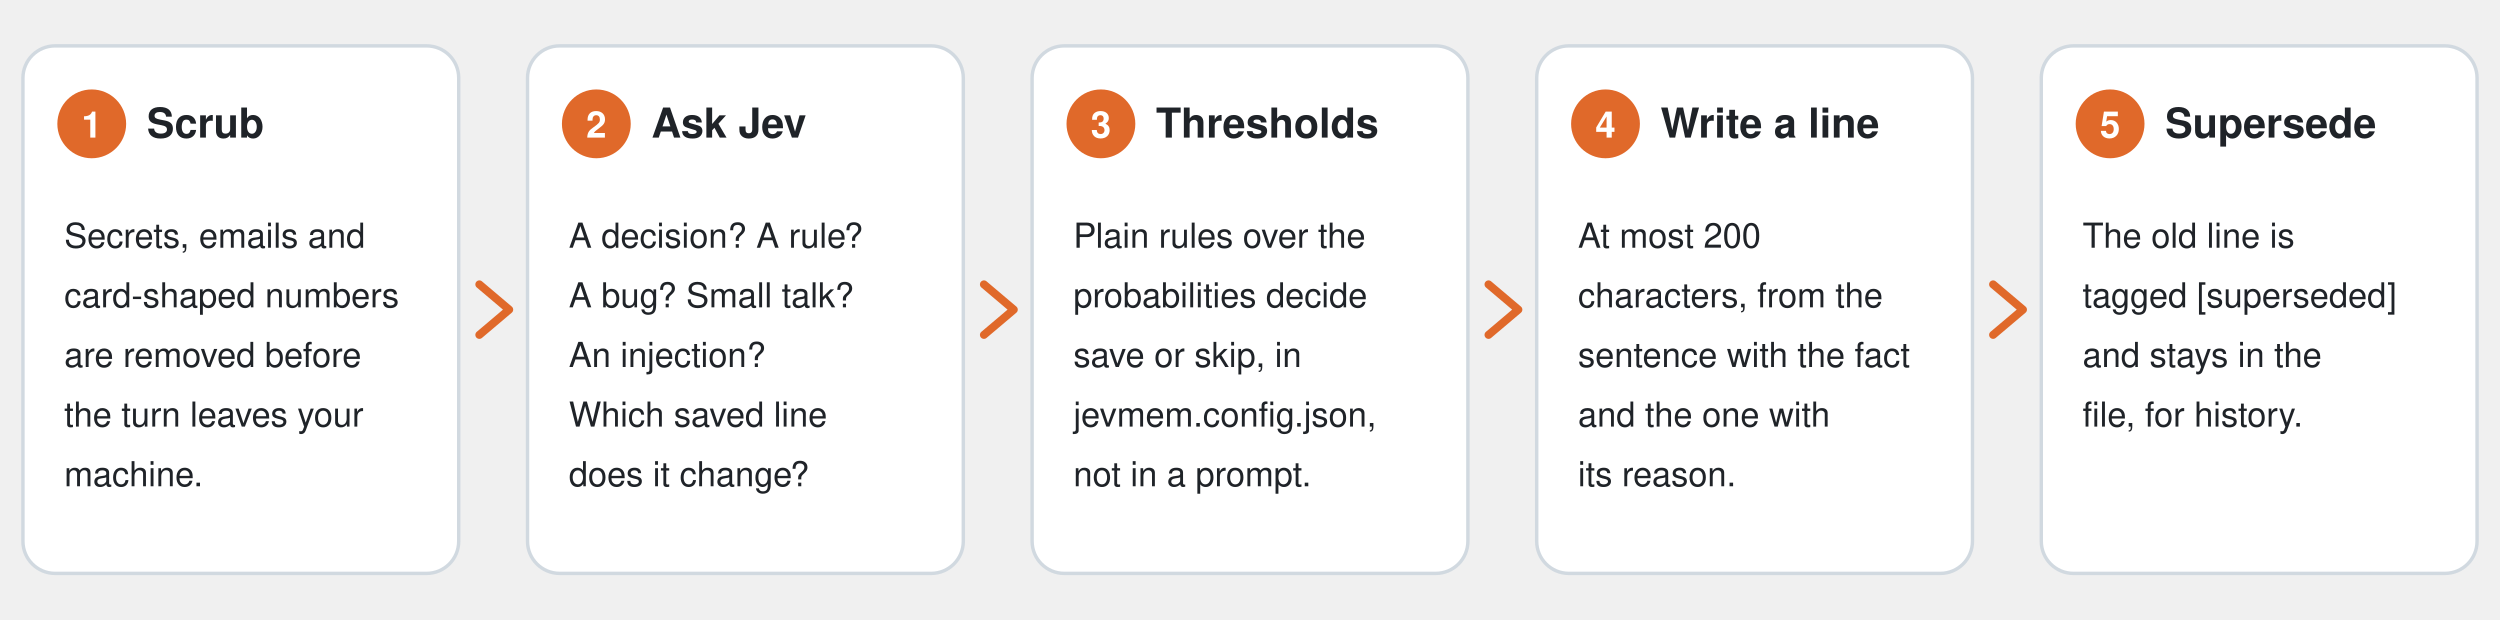
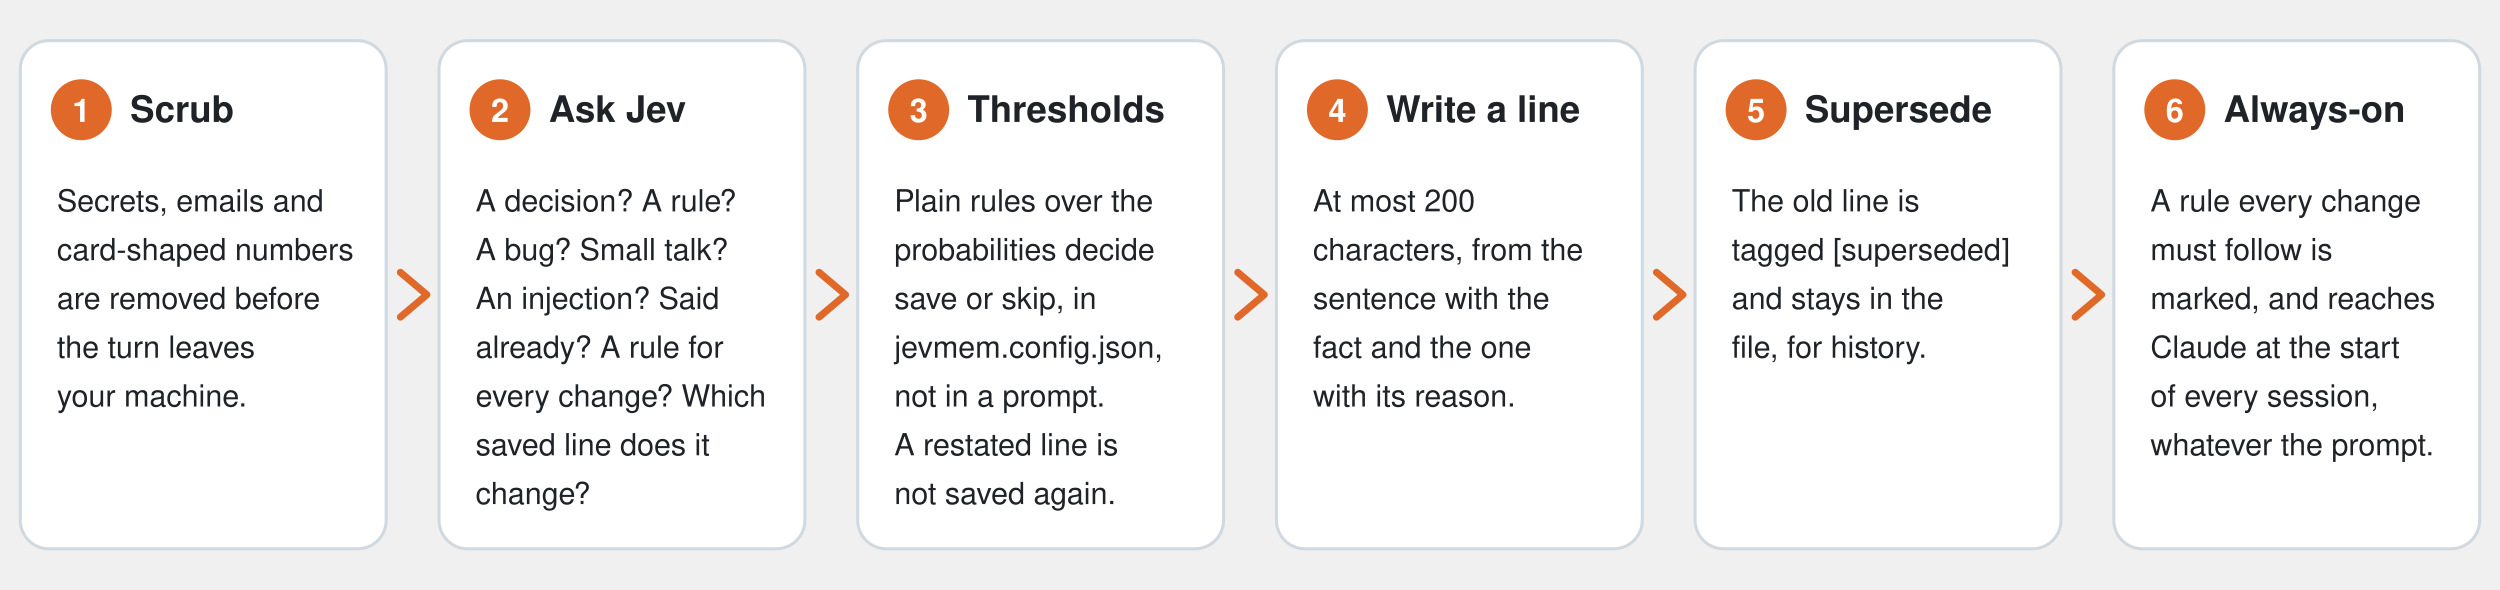
- <svg xmlns="http://www.w3.org/2000/svg" viewBox="0 0 1090 270" width="1090" height="270" role="img" aria-label="How jevmem decides: scrub secrets, ask Jev typed questions, apply thresholds in code, write one line, supersede the old line.">
-   <rect x="10" y="20" width="190" height="230" rx="14" fill="#ffffff" stroke="#d1d9e0" stroke-width="1.5" />
+ <svg xmlns="http://www.w3.org/2000/svg" viewBox="0 0 1230 290" width="1230" height="290" role="img" aria-label="How jevmem decides: scrub secrets, ask Jev typed questions, apply thresholds in code (a restated line is not saved again), write one line, supersede the old line, and mark a rule for every change always-on.">
+   <rect x="10" y="20" width="180" height="250" rx="14" fill="#ffffff" stroke="#d1d9e0" stroke-width="1.5" />
  <circle cx="40" cy="54" r="15" fill="#E0692A" />
  <text x="40" y="60" font-family="-apple-system, BlinkMacSystemFont, 'Segoe UI', Helvetica, Arial, sans-serif" font-size="16" font-weight="700" fill="#ffffff" text-anchor="middle">1</text>
  <text x="64" y="60" font-family="-apple-system, BlinkMacSystemFont, 'Segoe UI', Helvetica, Arial, sans-serif" font-size="18" font-weight="700" fill="#1f2328" text-anchor="start">Scrub</text>
-   <text x="28" y="108" font-family="-apple-system, BlinkMacSystemFont, 'Segoe UI', Helvetica, Arial, sans-serif" font-size="15" font-weight="400" fill="#1f2328" text-anchor="start">Secrets, emails and</text>
-   <text x="28" y="134" font-family="-apple-system, BlinkMacSystemFont, 'Segoe UI', Helvetica, Arial, sans-serif" font-size="15" font-weight="400" fill="#1f2328" text-anchor="start">card-shaped numbers</text>
-   <text x="28" y="160" font-family="-apple-system, BlinkMacSystemFont, 'Segoe UI', Helvetica, Arial, sans-serif" font-size="15" font-weight="400" fill="#1f2328" text-anchor="start">are removed before</text>
-   <text x="28" y="186" font-family="-apple-system, BlinkMacSystemFont, 'Segoe UI', Helvetica, Arial, sans-serif" font-size="15" font-weight="400" fill="#1f2328" text-anchor="start">the turn leaves your</text>
-   <text x="28" y="212" font-family="-apple-system, BlinkMacSystemFont, 'Segoe UI', Helvetica, Arial, sans-serif" font-size="15" font-weight="400" fill="#1f2328" text-anchor="start">machine.</text>
-   <path d="M209.0 124.0 L222.0 135.0 L209.0 146.0" fill="none" stroke="#E0692A" stroke-width="3.5" stroke-linecap="round" stroke-linejoin="round" />
-   <rect x="230" y="20" width="190" height="230" rx="14" fill="#ffffff" stroke="#d1d9e0" stroke-width="1.5" />
-   <circle cx="260" cy="54" r="15" fill="#E0692A" />
-   <text x="260" y="60" font-family="-apple-system, BlinkMacSystemFont, 'Segoe UI', Helvetica, Arial, sans-serif" font-size="16" font-weight="700" fill="#ffffff" text-anchor="middle">2</text>
-   <text x="284" y="60" font-family="-apple-system, BlinkMacSystemFont, 'Segoe UI', Helvetica, Arial, sans-serif" font-size="18" font-weight="700" fill="#1f2328" text-anchor="start">Ask Jev</text>
-   <text x="248" y="108" font-family="-apple-system, BlinkMacSystemFont, 'Segoe UI', Helvetica, Arial, sans-serif" font-size="15" font-weight="400" fill="#1f2328" text-anchor="start">A decision? A rule?</text>
-   <text x="248" y="134" font-family="-apple-system, BlinkMacSystemFont, 'Segoe UI', Helvetica, Arial, sans-serif" font-size="15" font-weight="400" fill="#1f2328" text-anchor="start">A bug? Small talk?</text>
-   <text x="248" y="160" font-family="-apple-system, BlinkMacSystemFont, 'Segoe UI', Helvetica, Arial, sans-serif" font-size="15" font-weight="400" fill="#1f2328" text-anchor="start">An injection?</text>
-   <text x="248" y="186" font-family="-apple-system, BlinkMacSystemFont, 'Segoe UI', Helvetica, Arial, sans-serif" font-size="15" font-weight="400" fill="#1f2328" text-anchor="start">Which saved line</text>
-   <text x="248" y="212" font-family="-apple-system, BlinkMacSystemFont, 'Segoe UI', Helvetica, Arial, sans-serif" font-size="15" font-weight="400" fill="#1f2328" text-anchor="start">does it change?</text>
-   <path d="M429.0 124.0 L442.0 135.0 L429.0 146.0" fill="none" stroke="#E0692A" stroke-width="3.5" stroke-linecap="round" stroke-linejoin="round" />
-   <rect x="450" y="20" width="190" height="230" rx="14" fill="#ffffff" stroke="#d1d9e0" stroke-width="1.5" />
-   <circle cx="480" cy="54" r="15" fill="#E0692A" />
-   <text x="480" y="60" font-family="-apple-system, BlinkMacSystemFont, 'Segoe UI', Helvetica, Arial, sans-serif" font-size="16" font-weight="700" fill="#ffffff" text-anchor="middle">3</text>
-   <text x="504" y="60" font-family="-apple-system, BlinkMacSystemFont, 'Segoe UI', Helvetica, Arial, sans-serif" font-size="18" font-weight="700" fill="#1f2328" text-anchor="start">Thresholds</text>
-   <text x="468" y="108" font-family="-apple-system, BlinkMacSystemFont, 'Segoe UI', Helvetica, Arial, sans-serif" font-size="15" font-weight="400" fill="#1f2328" text-anchor="start">Plain rules over the</text>
-   <text x="468" y="134" font-family="-apple-system, BlinkMacSystemFont, 'Segoe UI', Helvetica, Arial, sans-serif" font-size="15" font-weight="400" fill="#1f2328" text-anchor="start">probabilities decide</text>
-   <text x="468" y="160" font-family="-apple-system, BlinkMacSystemFont, 'Segoe UI', Helvetica, Arial, sans-serif" font-size="15" font-weight="400" fill="#1f2328" text-anchor="start">save or skip, in</text>
-   <text x="468" y="186" font-family="-apple-system, BlinkMacSystemFont, 'Segoe UI', Helvetica, Arial, sans-serif" font-size="15" font-weight="400" fill="#1f2328" text-anchor="start">jevmem.config.json,</text>
-   <text x="468" y="212" font-family="-apple-system, BlinkMacSystemFont, 'Segoe UI', Helvetica, Arial, sans-serif" font-size="15" font-weight="400" fill="#1f2328" text-anchor="start">not in a prompt.</text>
-   <path d="M649.0 124.0 L662.0 135.0 L649.0 146.0" fill="none" stroke="#E0692A" stroke-width="3.5" stroke-linecap="round" stroke-linejoin="round" />
-   <rect x="670" y="20" width="190" height="230" rx="14" fill="#ffffff" stroke="#d1d9e0" stroke-width="1.5" />
-   <circle cx="700" cy="54" r="15" fill="#E0692A" />
-   <text x="700" y="60" font-family="-apple-system, BlinkMacSystemFont, 'Segoe UI', Helvetica, Arial, sans-serif" font-size="16" font-weight="700" fill="#ffffff" text-anchor="middle">4</text>
-   <text x="724" y="60" font-family="-apple-system, BlinkMacSystemFont, 'Segoe UI', Helvetica, Arial, sans-serif" font-size="18" font-weight="700" fill="#1f2328" text-anchor="start">Write a line</text>
-   <text x="688" y="108" font-family="-apple-system, BlinkMacSystemFont, 'Segoe UI', Helvetica, Arial, sans-serif" font-size="15" font-weight="400" fill="#1f2328" text-anchor="start">At most 200</text>
-   <text x="688" y="134" font-family="-apple-system, BlinkMacSystemFont, 'Segoe UI', Helvetica, Arial, sans-serif" font-size="15" font-weight="400" fill="#1f2328" text-anchor="start">characters, from the</text>
-   <text x="688" y="160" font-family="-apple-system, BlinkMacSystemFont, 'Segoe UI', Helvetica, Arial, sans-serif" font-size="15" font-weight="400" fill="#1f2328" text-anchor="start">sentence with the fact</text>
-   <text x="688" y="186" font-family="-apple-system, BlinkMacSystemFont, 'Segoe UI', Helvetica, Arial, sans-serif" font-size="15" font-weight="400" fill="#1f2328" text-anchor="start">and the one with</text>
-   <text x="688" y="212" font-family="-apple-system, BlinkMacSystemFont, 'Segoe UI', Helvetica, Arial, sans-serif" font-size="15" font-weight="400" fill="#1f2328" text-anchor="start">its reason.</text>
-   <path d="M869.0 124.0 L882.0 135.0 L869.0 146.0" fill="none" stroke="#E0692A" stroke-width="3.5" stroke-linecap="round" stroke-linejoin="round" />
-   <rect x="890" y="20" width="190" height="230" rx="14" fill="#ffffff" stroke="#d1d9e0" stroke-width="1.5" />
-   <circle cx="920" cy="54" r="15" fill="#E0692A" />
-   <text x="920" y="60" font-family="-apple-system, BlinkMacSystemFont, 'Segoe UI', Helvetica, Arial, sans-serif" font-size="16" font-weight="700" fill="#ffffff" text-anchor="middle">5</text>
-   <text x="944" y="60" font-family="-apple-system, BlinkMacSystemFont, 'Segoe UI', Helvetica, Arial, sans-serif" font-size="18" font-weight="700" fill="#1f2328" text-anchor="start">Supersede</text>
-   <text x="908" y="108" font-family="-apple-system, BlinkMacSystemFont, 'Segoe UI', Helvetica, Arial, sans-serif" font-size="15" font-weight="400" fill="#1f2328" text-anchor="start">The old line is</text>
-   <text x="908" y="134" font-family="-apple-system, BlinkMacSystemFont, 'Segoe UI', Helvetica, Arial, sans-serif" font-size="15" font-weight="400" fill="#1f2328" text-anchor="start">tagged [superseded]</text>
-   <text x="908" y="160" font-family="-apple-system, BlinkMacSystemFont, 'Segoe UI', Helvetica, Arial, sans-serif" font-size="15" font-weight="400" fill="#1f2328" text-anchor="start">and stays in the</text>
-   <text x="908" y="186" font-family="-apple-system, BlinkMacSystemFont, 'Segoe UI', Helvetica, Arial, sans-serif" font-size="15" font-weight="400" fill="#1f2328" text-anchor="start">file, for history.</text>
+   <text x="28" y="104" font-family="-apple-system, BlinkMacSystemFont, 'Segoe UI', Helvetica, Arial, sans-serif" font-size="15" font-weight="400" fill="#1f2328" text-anchor="start">Secrets, emails and</text>
+   <text x="28" y="128" font-family="-apple-system, BlinkMacSystemFont, 'Segoe UI', Helvetica, Arial, sans-serif" font-size="15" font-weight="400" fill="#1f2328" text-anchor="start">card-shaped numbers</text>
+   <text x="28" y="152" font-family="-apple-system, BlinkMacSystemFont, 'Segoe UI', Helvetica, Arial, sans-serif" font-size="15" font-weight="400" fill="#1f2328" text-anchor="start">are removed before</text>
+   <text x="28" y="176" font-family="-apple-system, BlinkMacSystemFont, 'Segoe UI', Helvetica, Arial, sans-serif" font-size="15" font-weight="400" fill="#1f2328" text-anchor="start">the turn leaves</text>
+   <text x="28" y="200" font-family="-apple-system, BlinkMacSystemFont, 'Segoe UI', Helvetica, Arial, sans-serif" font-size="15" font-weight="400" fill="#1f2328" text-anchor="start">your machine.</text>
+   <path d="M197.0 134.0 L210.0 145.0 L197.0 156.0" fill="none" stroke="#E0692A" stroke-width="3.5" stroke-linecap="round" stroke-linejoin="round" />
+   <rect x="216" y="20" width="180" height="250" rx="14" fill="#ffffff" stroke="#d1d9e0" stroke-width="1.5" />
+   <circle cx="246" cy="54" r="15" fill="#E0692A" />
+   <text x="246" y="60" font-family="-apple-system, BlinkMacSystemFont, 'Segoe UI', Helvetica, Arial, sans-serif" font-size="16" font-weight="700" fill="#ffffff" text-anchor="middle">2</text>
+   <text x="270" y="60" font-family="-apple-system, BlinkMacSystemFont, 'Segoe UI', Helvetica, Arial, sans-serif" font-size="18" font-weight="700" fill="#1f2328" text-anchor="start">Ask Jev</text>
+   <text x="234" y="104" font-family="-apple-system, BlinkMacSystemFont, 'Segoe UI', Helvetica, Arial, sans-serif" font-size="15" font-weight="400" fill="#1f2328" text-anchor="start">A decision? A rule?</text>
+   <text x="234" y="128" font-family="-apple-system, BlinkMacSystemFont, 'Segoe UI', Helvetica, Arial, sans-serif" font-size="15" font-weight="400" fill="#1f2328" text-anchor="start">A bug? Small talk?</text>
+   <text x="234" y="152" font-family="-apple-system, BlinkMacSystemFont, 'Segoe UI', Helvetica, Arial, sans-serif" font-size="15" font-weight="400" fill="#1f2328" text-anchor="start">An injection? Said</text>
+   <text x="234" y="176" font-family="-apple-system, BlinkMacSystemFont, 'Segoe UI', Helvetica, Arial, sans-serif" font-size="15" font-weight="400" fill="#1f2328" text-anchor="start">already? A rule for</text>
+   <text x="234" y="200" font-family="-apple-system, BlinkMacSystemFont, 'Segoe UI', Helvetica, Arial, sans-serif" font-size="15" font-weight="400" fill="#1f2328" text-anchor="start">every change? Which</text>
+   <text x="234" y="224" font-family="-apple-system, BlinkMacSystemFont, 'Segoe UI', Helvetica, Arial, sans-serif" font-size="15" font-weight="400" fill="#1f2328" text-anchor="start">saved line does it</text>
+   <text x="234" y="248" font-family="-apple-system, BlinkMacSystemFont, 'Segoe UI', Helvetica, Arial, sans-serif" font-size="15" font-weight="400" fill="#1f2328" text-anchor="start">change?</text>
+   <path d="M403.0 134.0 L416.0 145.0 L403.0 156.0" fill="none" stroke="#E0692A" stroke-width="3.5" stroke-linecap="round" stroke-linejoin="round" />
+   <rect x="422" y="20" width="180" height="250" rx="14" fill="#ffffff" stroke="#d1d9e0" stroke-width="1.5" />
+   <circle cx="452" cy="54" r="15" fill="#E0692A" />
+   <text x="452" y="60" font-family="-apple-system, BlinkMacSystemFont, 'Segoe UI', Helvetica, Arial, sans-serif" font-size="16" font-weight="700" fill="#ffffff" text-anchor="middle">3</text>
+   <text x="476" y="60" font-family="-apple-system, BlinkMacSystemFont, 'Segoe UI', Helvetica, Arial, sans-serif" font-size="18" font-weight="700" fill="#1f2328" text-anchor="start">Thresholds</text>
+   <text x="440" y="104" font-family="-apple-system, BlinkMacSystemFont, 'Segoe UI', Helvetica, Arial, sans-serif" font-size="15" font-weight="400" fill="#1f2328" text-anchor="start">Plain rules over the</text>
+   <text x="440" y="128" font-family="-apple-system, BlinkMacSystemFont, 'Segoe UI', Helvetica, Arial, sans-serif" font-size="15" font-weight="400" fill="#1f2328" text-anchor="start">probabilities decide</text>
+   <text x="440" y="152" font-family="-apple-system, BlinkMacSystemFont, 'Segoe UI', Helvetica, Arial, sans-serif" font-size="15" font-weight="400" fill="#1f2328" text-anchor="start">save or skip, in</text>
+   <text x="440" y="176" font-family="-apple-system, BlinkMacSystemFont, 'Segoe UI', Helvetica, Arial, sans-serif" font-size="15" font-weight="400" fill="#1f2328" text-anchor="start">jevmem.config.json,</text>
+   <text x="440" y="200" font-family="-apple-system, BlinkMacSystemFont, 'Segoe UI', Helvetica, Arial, sans-serif" font-size="15" font-weight="400" fill="#1f2328" text-anchor="start">not in a prompt.</text>
+   <text x="440" y="224" font-family="-apple-system, BlinkMacSystemFont, 'Segoe UI', Helvetica, Arial, sans-serif" font-size="15" font-weight="400" fill="#1f2328" text-anchor="start">A restated line is</text>
+   <text x="440" y="248" font-family="-apple-system, BlinkMacSystemFont, 'Segoe UI', Helvetica, Arial, sans-serif" font-size="15" font-weight="400" fill="#1f2328" text-anchor="start">not saved again.</text>
+   <path d="M609.0 134.0 L622.0 145.0 L609.0 156.0" fill="none" stroke="#E0692A" stroke-width="3.5" stroke-linecap="round" stroke-linejoin="round" />
+   <rect x="628" y="20" width="180" height="250" rx="14" fill="#ffffff" stroke="#d1d9e0" stroke-width="1.5" />
+   <circle cx="658" cy="54" r="15" fill="#E0692A" />
+   <text x="658" y="60" font-family="-apple-system, BlinkMacSystemFont, 'Segoe UI', Helvetica, Arial, sans-serif" font-size="16" font-weight="700" fill="#ffffff" text-anchor="middle">4</text>
+   <text x="682" y="60" font-family="-apple-system, BlinkMacSystemFont, 'Segoe UI', Helvetica, Arial, sans-serif" font-size="18" font-weight="700" fill="#1f2328" text-anchor="start">Write a line</text>
+   <text x="646" y="104" font-family="-apple-system, BlinkMacSystemFont, 'Segoe UI', Helvetica, Arial, sans-serif" font-size="15" font-weight="400" fill="#1f2328" text-anchor="start">At most 200</text>
+   <text x="646" y="128" font-family="-apple-system, BlinkMacSystemFont, 'Segoe UI', Helvetica, Arial, sans-serif" font-size="15" font-weight="400" fill="#1f2328" text-anchor="start">characters, from the</text>
+   <text x="646" y="152" font-family="-apple-system, BlinkMacSystemFont, 'Segoe UI', Helvetica, Arial, sans-serif" font-size="15" font-weight="400" fill="#1f2328" text-anchor="start">sentence with the</text>
+   <text x="646" y="176" font-family="-apple-system, BlinkMacSystemFont, 'Segoe UI', Helvetica, Arial, sans-serif" font-size="15" font-weight="400" fill="#1f2328" text-anchor="start">fact and the one</text>
+   <text x="646" y="200" font-family="-apple-system, BlinkMacSystemFont, 'Segoe UI', Helvetica, Arial, sans-serif" font-size="15" font-weight="400" fill="#1f2328" text-anchor="start">with its reason.</text>
+   <path d="M815.0 134.0 L828.0 145.0 L815.0 156.0" fill="none" stroke="#E0692A" stroke-width="3.5" stroke-linecap="round" stroke-linejoin="round" />
+   <rect x="834" y="20" width="180" height="250" rx="14" fill="#ffffff" stroke="#d1d9e0" stroke-width="1.5" />
+   <circle cx="864" cy="54" r="15" fill="#E0692A" />
+   <text x="864" y="60" font-family="-apple-system, BlinkMacSystemFont, 'Segoe UI', Helvetica, Arial, sans-serif" font-size="16" font-weight="700" fill="#ffffff" text-anchor="middle">5</text>
+   <text x="888" y="60" font-family="-apple-system, BlinkMacSystemFont, 'Segoe UI', Helvetica, Arial, sans-serif" font-size="18" font-weight="700" fill="#1f2328" text-anchor="start">Supersede</text>
+   <text x="852" y="104" font-family="-apple-system, BlinkMacSystemFont, 'Segoe UI', Helvetica, Arial, sans-serif" font-size="15" font-weight="400" fill="#1f2328" text-anchor="start">The old line is</text>
+   <text x="852" y="128" font-family="-apple-system, BlinkMacSystemFont, 'Segoe UI', Helvetica, Arial, sans-serif" font-size="15" font-weight="400" fill="#1f2328" text-anchor="start">tagged [superseded]</text>
+   <text x="852" y="152" font-family="-apple-system, BlinkMacSystemFont, 'Segoe UI', Helvetica, Arial, sans-serif" font-size="15" font-weight="400" fill="#1f2328" text-anchor="start">and stays in the</text>
+   <text x="852" y="176" font-family="-apple-system, BlinkMacSystemFont, 'Segoe UI', Helvetica, Arial, sans-serif" font-size="15" font-weight="400" fill="#1f2328" text-anchor="start">file, for history.</text>
+   <path d="M1021.0 134.0 L1034.0 145.0 L1021.0 156.0" fill="none" stroke="#E0692A" stroke-width="3.5" stroke-linecap="round" stroke-linejoin="round" />
+   <rect x="1040" y="20" width="180" height="250" rx="14" fill="#ffffff" stroke="#d1d9e0" stroke-width="1.5" />
+   <circle cx="1070" cy="54" r="15" fill="#E0692A" />
+   <text x="1070" y="60" font-family="-apple-system, BlinkMacSystemFont, 'Segoe UI', Helvetica, Arial, sans-serif" font-size="16" font-weight="700" fill="#ffffff" text-anchor="middle">6</text>
+   <text x="1094" y="60" font-family="-apple-system, BlinkMacSystemFont, 'Segoe UI', Helvetica, Arial, sans-serif" font-size="18" font-weight="700" fill="#1f2328" text-anchor="start">Always-on</text>
+   <text x="1058" y="104" font-family="-apple-system, BlinkMacSystemFont, 'Segoe UI', Helvetica, Arial, sans-serif" font-size="15" font-weight="400" fill="#1f2328" text-anchor="start">A rule every change</text>
+   <text x="1058" y="128" font-family="-apple-system, BlinkMacSystemFont, 'Segoe UI', Helvetica, Arial, sans-serif" font-size="15" font-weight="400" fill="#1f2328" text-anchor="start">must follow is</text>
+   <text x="1058" y="152" font-family="-apple-system, BlinkMacSystemFont, 'Segoe UI', Helvetica, Arial, sans-serif" font-size="15" font-weight="400" fill="#1f2328" text-anchor="start">marked, and reaches</text>
+   <text x="1058" y="176" font-family="-apple-system, BlinkMacSystemFont, 'Segoe UI', Helvetica, Arial, sans-serif" font-size="15" font-weight="400" fill="#1f2328" text-anchor="start">Claude at the start</text>
+   <text x="1058" y="200" font-family="-apple-system, BlinkMacSystemFont, 'Segoe UI', Helvetica, Arial, sans-serif" font-size="15" font-weight="400" fill="#1f2328" text-anchor="start">of every session,</text>
+   <text x="1058" y="224" font-family="-apple-system, BlinkMacSystemFont, 'Segoe UI', Helvetica, Arial, sans-serif" font-size="15" font-weight="400" fill="#1f2328" text-anchor="start">whatever the prompt.</text>
</svg>
